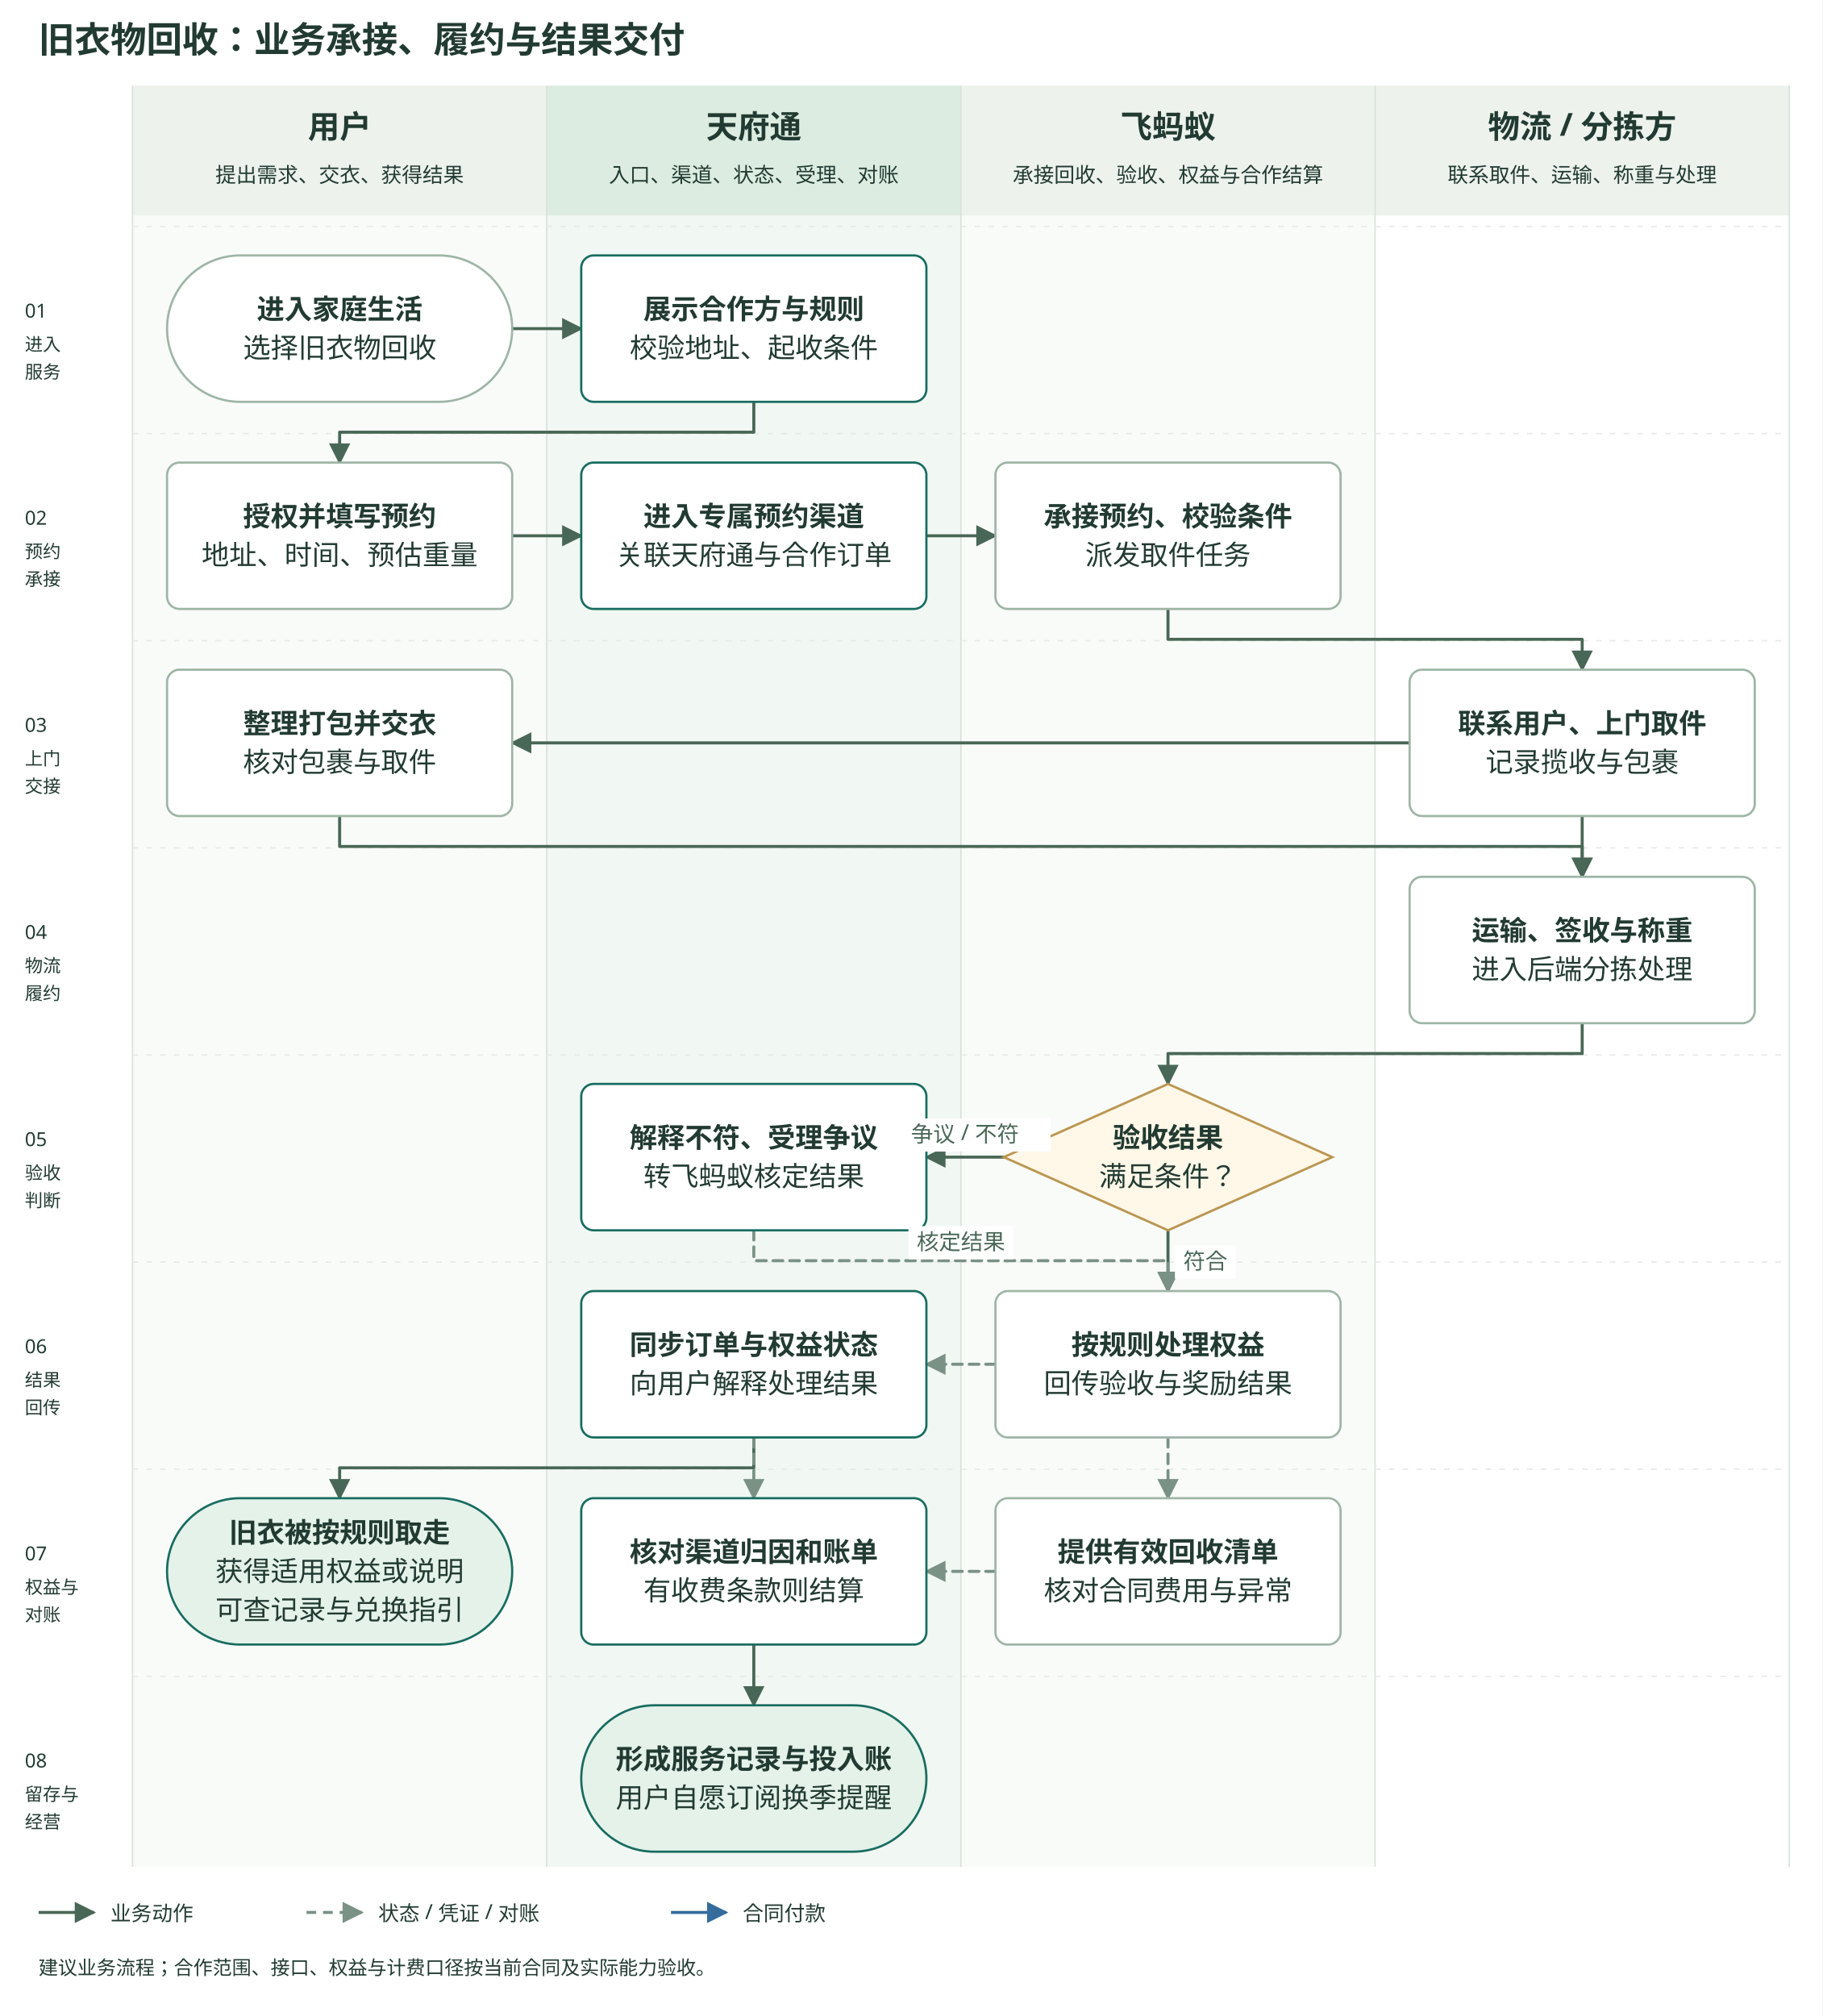
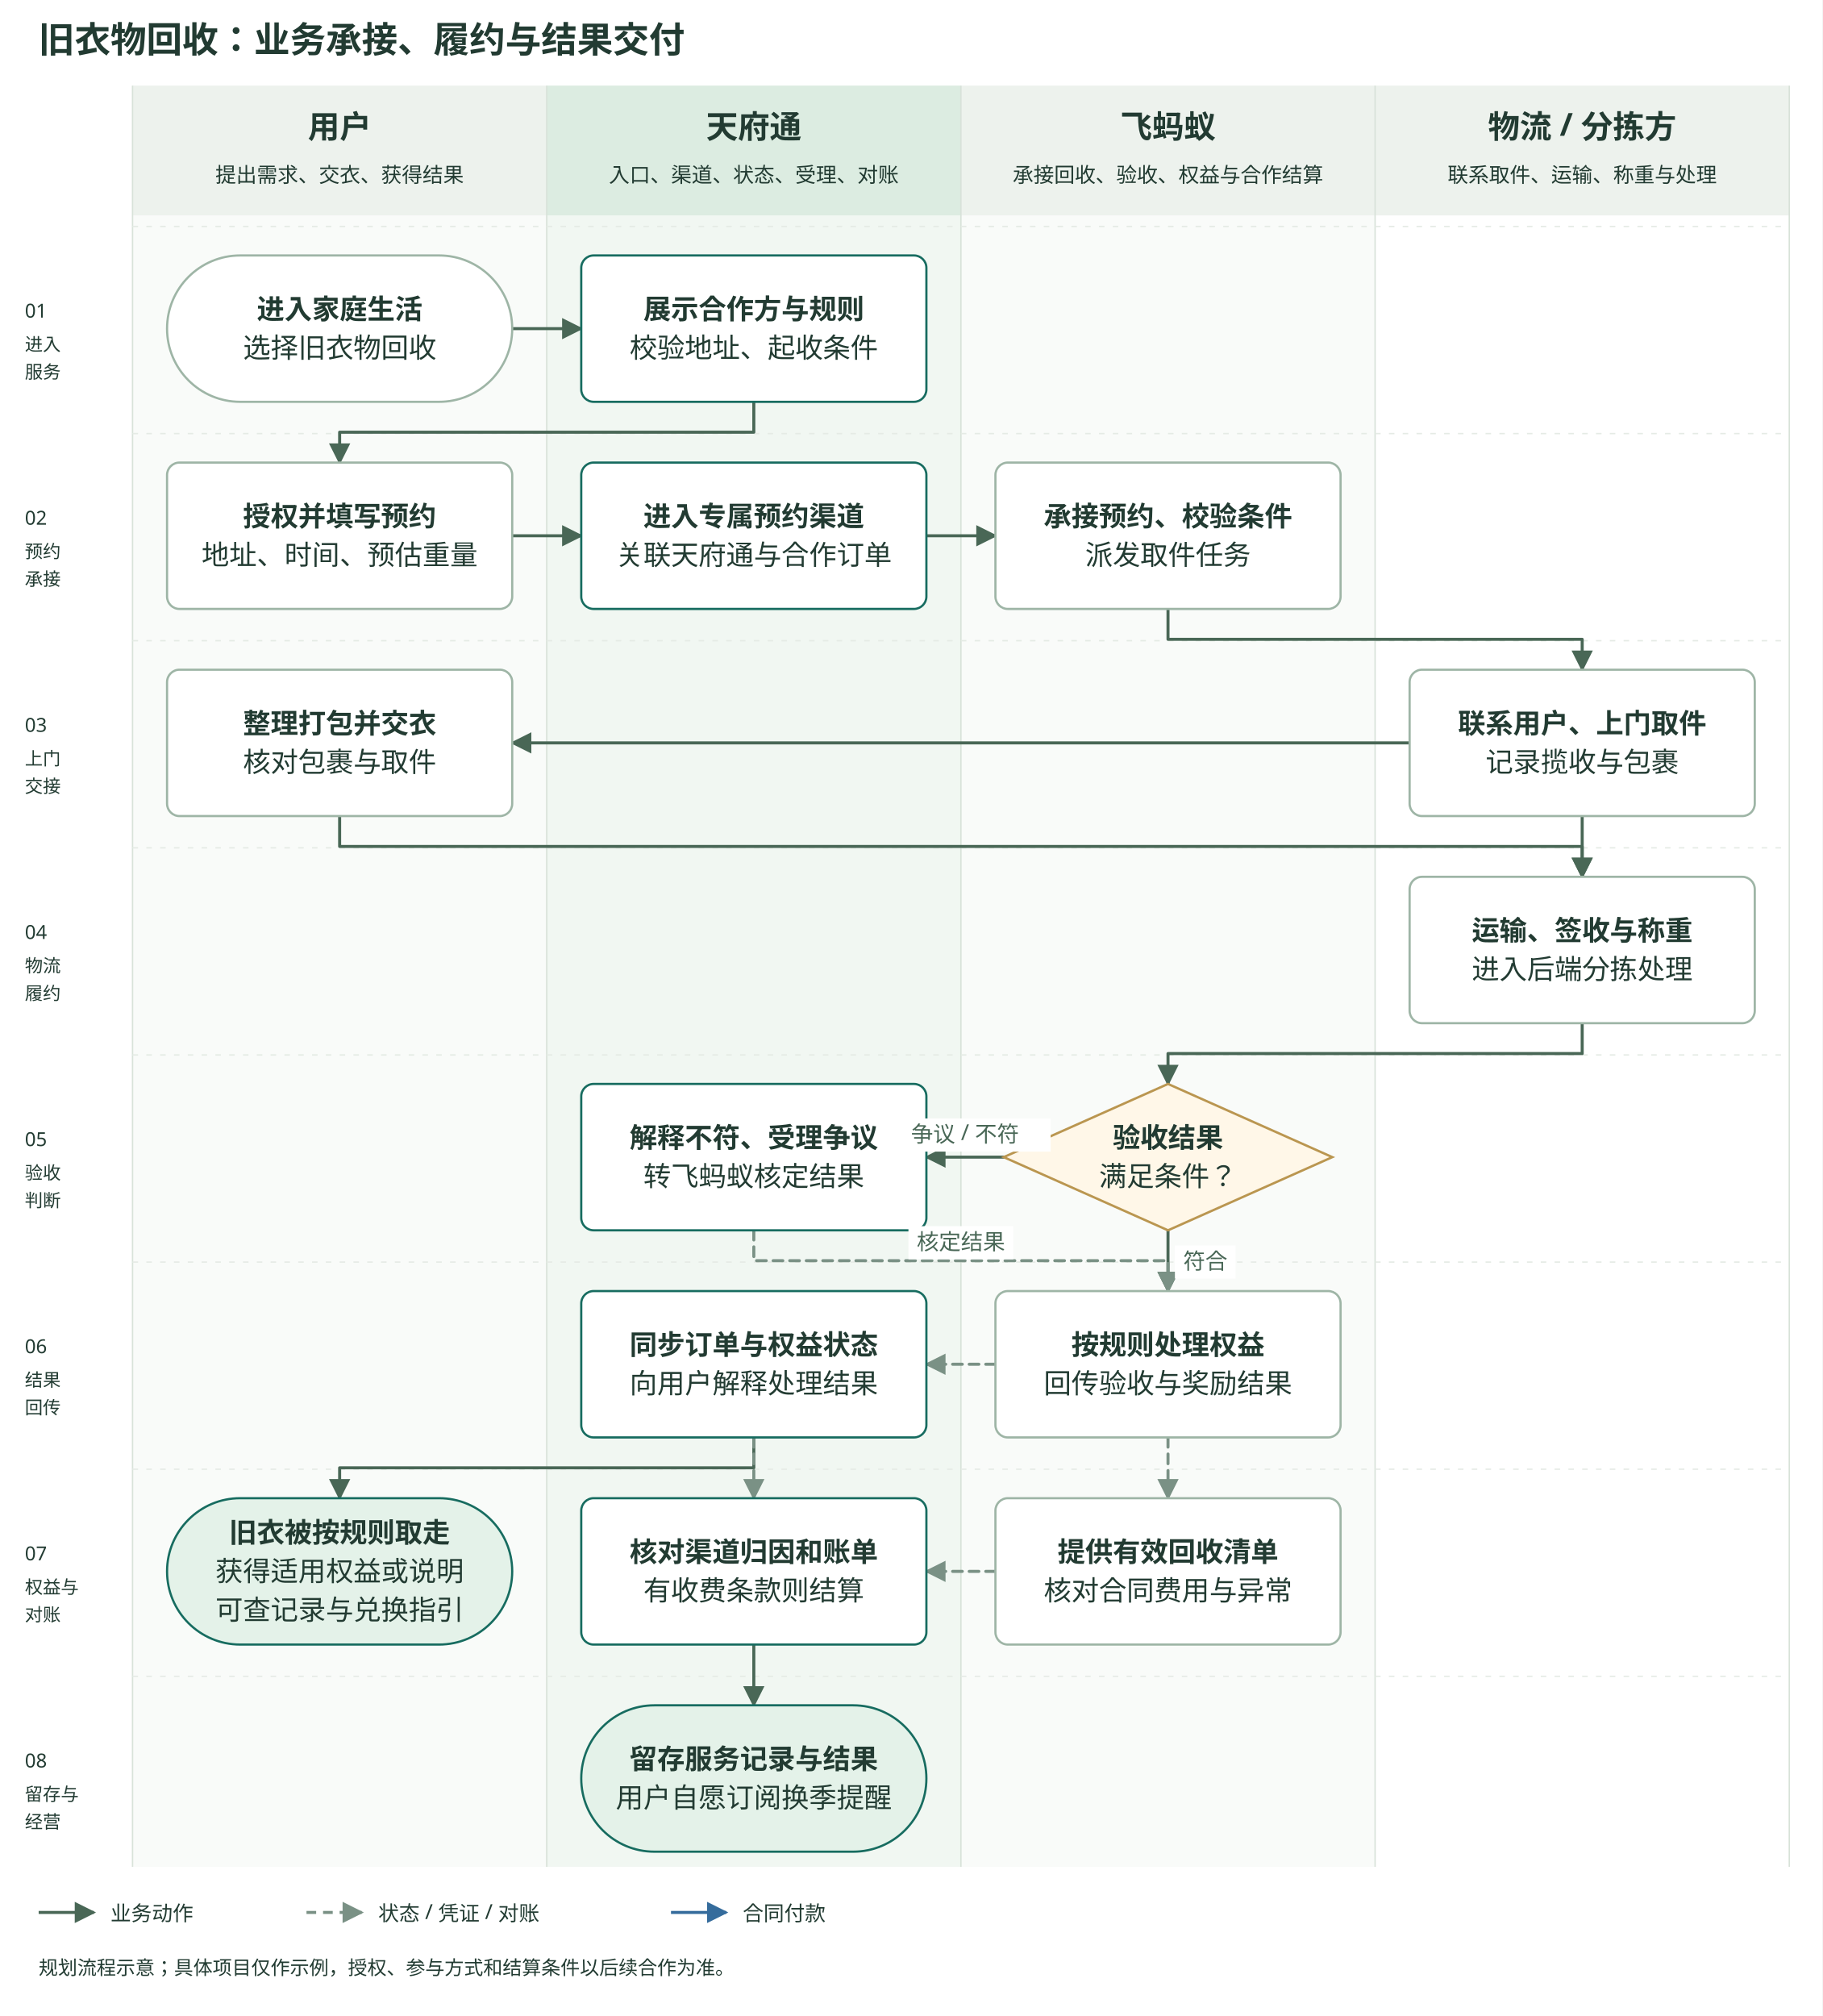
<svg xmlns="http://www.w3.org/2000/svg" width="1320" height="1460" viewBox="0 0 1320 1460" role="img" aria-labelledby="title desc">
  <defs>
    <marker id="arrow" viewBox="0 0 10 10" refX="9" refY="5" markerWidth="7" markerHeight="7" orient="auto-start-reverse">
      <path d="M0 0 L10 5 L0 10 Z" fill="#496756" />
    </marker>
    <marker id="data" viewBox="0 0 10 10" refX="9" refY="5" markerWidth="7" markerHeight="7" orient="auto">
      <path d="M0 0 L10 5 L0 10 Z" fill="#7a9185" />
    </marker>
    <marker id="money" viewBox="0 0 10 10" refX="9" refY="5" markerWidth="7" markerHeight="7" orient="auto">
      <path d="M0 0 L10 5 L0 10 Z" fill="#356c9c" />
    </marker>
  </defs>
  <rect width="1320" height="1460" fill="#ffffff" />
  <style>text{font-family:"Microsoft YaHei","PingFang SC",sans-serif;fill:#223b32} .node-label{font-size:20px} .branch-label{font-size:16px;fill:#496756}</style>
  <text x="28" y="38" font-size="26" font-weight="600">旧衣物回收：业务承接、履约与结果交付</text>
  <rect x="96" y="62" width="300" height="1290" fill="#f9fbf9" />
  <rect x="96" y="62" width="300" height="94" fill="#edf2ed" />
  <line x1="96" y1="62" x2="96" y2="1352" stroke="#d8e2d9" />
  <text x="246.0" y="100" font-size="23" font-weight="600" text-anchor="middle">用户</text>
  <text x="246.0" y="132" font-size="15" text-anchor="middle">提出需求、交衣、获得结果</text>
  <rect x="396" y="62" width="300" height="1290" fill="#f1f7f2" />
  <rect x="396" y="62" width="300" height="94" fill="#dcece1" />
  <line x1="396" y1="62" x2="396" y2="1352" stroke="#d8e2d9" />
  <text x="546.0" y="100" font-size="23" font-weight="600" text-anchor="middle">天府通</text>
  <text x="546.0" y="132" font-size="15" text-anchor="middle">入口、渠道、状态、受理、对账</text>
  <rect x="696" y="62" width="300" height="1290" fill="#f9fbf9" />
  <rect x="696" y="62" width="300" height="94" fill="#edf2ed" />
  <line x1="696" y1="62" x2="696" y2="1352" stroke="#d8e2d9" />
  <text x="846.0" y="100" font-size="23" font-weight="600" text-anchor="middle">飞蚂蚁</text>
  <text x="846.0" y="132" font-size="15" text-anchor="middle">承接回收、验收、权益与合作结算</text>
  <rect x="996" y="62" width="300" height="1290" fill="#ffffff" />
  <rect x="996" y="62" width="300" height="94" fill="#edf2ed" />
  <line x1="996" y1="62" x2="996" y2="1352" stroke="#d8e2d9" />
  <text x="1146.0" y="100" font-size="23" font-weight="600" text-anchor="middle">物流 / 分拣方</text>
  <text x="1146.0" y="132" font-size="15" text-anchor="middle">联系取件、运输、称重与处理</text>
  <line x1="1296" y1="62" x2="1296" y2="1352" stroke="#d8e2d9" />
  <line x1="96" y1="164" x2="1296" y2="164" stroke="#e5ebe5" stroke-dasharray="4 6" />
  <text x="18" y="230" font-size="14" fill="#63786b">01</text>
  <text x="18" y="254" font-size="13">进入</text>
  <text x="18" y="274" font-size="13">服务</text>
  <line x1="96" y1="314" x2="1296" y2="314" stroke="#e5ebe5" stroke-dasharray="4 6" />
  <text x="18" y="380" font-size="14" fill="#63786b">02</text>
  <text x="18" y="404" font-size="13">预约</text>
  <text x="18" y="424" font-size="13">承接</text>
  <line x1="96" y1="464" x2="1296" y2="464" stroke="#e5ebe5" stroke-dasharray="4 6" />
  <text x="18" y="530" font-size="14" fill="#63786b">03</text>
  <text x="18" y="554" font-size="13">上门</text>
  <text x="18" y="574" font-size="13">交接</text>
  <line x1="96" y1="614" x2="1296" y2="614" stroke="#e5ebe5" stroke-dasharray="4 6" />
  <text x="18" y="680" font-size="14" fill="#63786b">04</text>
  <text x="18" y="704" font-size="13">物流</text>
  <text x="18" y="724" font-size="13">履约</text>
  <line x1="96" y1="764" x2="1296" y2="764" stroke="#e5ebe5" stroke-dasharray="4 6" />
  <text x="18" y="830" font-size="14" fill="#63786b">05</text>
  <text x="18" y="854" font-size="13">验收</text>
  <text x="18" y="874" font-size="13">判断</text>
  <line x1="96" y1="914" x2="1296" y2="914" stroke="#e5ebe5" stroke-dasharray="4 6" />
  <text x="18" y="980" font-size="14" fill="#63786b">06</text>
  <text x="18" y="1004" font-size="13">结果</text>
  <text x="18" y="1024" font-size="13">回传</text>
  <line x1="96" y1="1064" x2="1296" y2="1064" stroke="#e5ebe5" stroke-dasharray="4 6" />
  <text x="18" y="1130" font-size="14" fill="#63786b">07</text>
  <text x="18" y="1154" font-size="13">权益与</text>
  <text x="18" y="1174" font-size="13">对账</text>
  <line x1="96" y1="1214" x2="1296" y2="1214" stroke="#e5ebe5" stroke-dasharray="4 6" />
  <text x="18" y="1280" font-size="14" fill="#63786b">08</text>
  <text x="18" y="1304" font-size="13">留存与</text>
  <text x="18" y="1324" font-size="13">经营</text>
  <polyline points="371.0,238 421.0,238" fill="none" stroke="#496756" stroke-width="2.2" stroke-linecap="round" stroke-linejoin="round" marker-end="url(#arrow)" />
  <polyline points="546.0,291.0 546.0,313.0 246.0,313.0 246.0,335.0" fill="none" stroke="#496756" stroke-width="2.2" stroke-linecap="round" stroke-linejoin="round" marker-end="url(#arrow)" />
  <polyline points="371.0,388 421.0,388" fill="none" stroke="#496756" stroke-width="2.2" stroke-linecap="round" stroke-linejoin="round" marker-end="url(#arrow)" />
  <polyline points="671.0,388 721.0,388" fill="none" stroke="#496756" stroke-width="2.2" stroke-linecap="round" stroke-linejoin="round" marker-end="url(#arrow)" />
  <polyline points="846.0,441.0 846.0,463.0 1146.0,463.0 1146.0,485.0" fill="none" stroke="#496756" stroke-width="2.2" stroke-linecap="round" stroke-linejoin="round" marker-end="url(#arrow)" />
  <polyline points="1021.0,538 371.0,538" fill="none" stroke="#496756" stroke-width="2.2" stroke-linecap="round" stroke-linejoin="round" marker-end="url(#arrow)" />
  <polyline points="246.0,591.0 246.0,613.0 1146.0,613.0 1146.0,635.0" fill="none" stroke="#496756" stroke-width="2.2" stroke-linecap="round" stroke-linejoin="round" marker-end="url(#arrow)" />
  <polyline points="1146.0,591.0 1146.0,613.0 1146.0,613.0 1146.0,635.0" fill="none" stroke="#496756" stroke-width="2.2" stroke-linecap="round" stroke-linejoin="round" marker-end="url(#arrow)" />
  <polyline points="1146.0,741.0 1146.0,763.0 846.0,763.0 846.0,785.0" fill="none" stroke="#496756" stroke-width="2.2" stroke-linecap="round" stroke-linejoin="round" marker-end="url(#arrow)" />
  <polyline points="846.0,891.0 846.0,913.0 846.0,913.0 846.0,935.0" fill="none" stroke="#496756" stroke-width="2.2" stroke-linecap="round" stroke-linejoin="round" marker-end="url(#arrow)" />
  <polyline points="727.0,838 671.0,838" fill="none" stroke="#496756" stroke-width="2.2" stroke-linecap="round" stroke-linejoin="round" marker-end="url(#arrow)" />
  <polyline points="546.0,891.0 546.0,913.0 846.0,913.0 846.0,935.0" fill="none" stroke="#7a9185" stroke-width="2.2" stroke-linecap="round" stroke-linejoin="round" marker-end="url(#data)" stroke-dasharray="7 5" />
  <polyline points="721.0,988 671.0,988" fill="none" stroke="#7a9185" stroke-width="2.2" stroke-linecap="round" stroke-linejoin="round" marker-end="url(#data)" stroke-dasharray="7 5" />
  <polyline points="546.0,1041.0 546.0,1063.0 246.0,1063.0 246.0,1085.0" fill="none" stroke="#496756" stroke-width="2.2" stroke-linecap="round" stroke-linejoin="round" marker-end="url(#arrow)" />
  <polyline points="546.0,1041.0 546.0,1063.0 546.0,1063.0 546.0,1085.0" fill="none" stroke="#7a9185" stroke-width="2.2" stroke-linecap="round" stroke-linejoin="round" marker-end="url(#data)" stroke-dasharray="7 5" />
  <polyline points="846.0,1041.0 846.0,1063.0 846.0,1063.0 846.0,1085.0" fill="none" stroke="#7a9185" stroke-width="2.2" stroke-linecap="round" stroke-linejoin="round" marker-end="url(#data)" stroke-dasharray="7 5" />
  <polyline points="721.0,1138 671.0,1138" fill="none" stroke="#7a9185" stroke-width="2.2" stroke-linecap="round" stroke-linejoin="round" marker-end="url(#data)" stroke-dasharray="7 5" />
  <polyline points="546.0,1191.0 546.0,1213.0 546.0,1213.0 546.0,1235.0" fill="none" stroke="#496756" stroke-width="2.2" stroke-linecap="round" stroke-linejoin="round" marker-end="url(#arrow)" />
  <rect x="121.0" y="185.0" width="250" height="106" rx="53.0" fill="#ffffff" stroke="#9eb5a6" stroke-width="1.6" />
  <text class="node-label" x="246.0" y="231" text-anchor="middle" font-weight="600">进入家庭生活</text>
  <text class="node-label" x="246.0" y="259" text-anchor="middle" font-weight="400">选择旧衣物回收</text>
  <rect x="421.0" y="185.0" width="250" height="106" rx="9" fill="#ffffff" stroke="#176c60" stroke-width="1.6" />
  <text class="node-label" x="546.0" y="231" text-anchor="middle" font-weight="600">展示合作方与规则</text>
  <text class="node-label" x="546.0" y="259" text-anchor="middle" font-weight="400">校验地址、起收条件</text>
  <rect x="121.0" y="335.0" width="250" height="106" rx="9" fill="#ffffff" stroke="#9eb5a6" stroke-width="1.6" />
  <text class="node-label" x="246.0" y="381" text-anchor="middle" font-weight="600">授权并填写预约</text>
  <text class="node-label" x="246.0" y="409" text-anchor="middle" font-weight="400">地址、时间、预估重量</text>
  <rect x="421.0" y="335.0" width="250" height="106" rx="9" fill="#ffffff" stroke="#176c60" stroke-width="1.6" />
  <text class="node-label" x="546.0" y="381" text-anchor="middle" font-weight="600">进入专属预约渠道</text>
  <text class="node-label" x="546.0" y="409" text-anchor="middle" font-weight="400">关联天府通与合作订单</text>
  <rect x="721.0" y="335.0" width="250" height="106" rx="9" fill="#ffffff" stroke="#9eb5a6" stroke-width="1.6" />
  <text class="node-label" x="846.0" y="381" text-anchor="middle" font-weight="600">承接预约、校验条件</text>
  <text class="node-label" x="846.0" y="409" text-anchor="middle" font-weight="400">派发取件任务</text>
  <rect x="121.0" y="485.0" width="250" height="106" rx="9" fill="#ffffff" stroke="#9eb5a6" stroke-width="1.6" />
  <text class="node-label" x="246.0" y="531" text-anchor="middle" font-weight="600">整理打包并交衣</text>
  <text class="node-label" x="246.0" y="559" text-anchor="middle" font-weight="400">核对包裹与取件</text>
  <rect x="1021.0" y="485.0" width="250" height="106" rx="9" fill="#ffffff" stroke="#9eb5a6" stroke-width="1.6" />
  <text class="node-label" x="1146.0" y="531" text-anchor="middle" font-weight="600">联系用户、上门取件</text>
  <text class="node-label" x="1146.0" y="559" text-anchor="middle" font-weight="400">记录揽收与包裹</text>
  <rect x="1021.0" y="635.0" width="250" height="106" rx="9" fill="#ffffff" stroke="#9eb5a6" stroke-width="1.6" />
  <text class="node-label" x="1146.0" y="681" text-anchor="middle" font-weight="600">运输、签收与称重</text>
  <text class="node-label" x="1146.0" y="709" text-anchor="middle" font-weight="400">进入后端分拣处理</text>
  <polygon points="846.0,785.0 965.0,838 846.0,891.0 727.0,838" fill="#fff7e8" stroke="#ba9650" stroke-width="1.7" />
  <text class="node-label" x="846.0" y="831" text-anchor="middle" font-weight="600">验收结果</text>
  <text class="node-label" x="846.0" y="859" text-anchor="middle" font-weight="400">满足条件？</text>
  <rect x="421.0" y="785.0" width="250" height="106" rx="9" fill="#ffffff" stroke="#176c60" stroke-width="1.6" />
  <text class="node-label" x="546.0" y="831" text-anchor="middle" font-weight="600">解释不符、受理争议</text>
  <text class="node-label" x="546.0" y="859" text-anchor="middle" font-weight="400">转飞蚂蚁核定结果</text>
  <rect x="721.0" y="935.0" width="250" height="106" rx="9" fill="#ffffff" stroke="#9eb5a6" stroke-width="1.6" />
  <text class="node-label" x="846.0" y="981" text-anchor="middle" font-weight="600">按规则处理权益</text>
  <text class="node-label" x="846.0" y="1009" text-anchor="middle" font-weight="400">回传验收与奖励结果</text>
  <rect x="421.0" y="935.0" width="250" height="106" rx="9" fill="#ffffff" stroke="#176c60" stroke-width="1.6" />
  <text class="node-label" x="546.0" y="981" text-anchor="middle" font-weight="600">同步订单与权益状态</text>
  <text class="node-label" x="546.0" y="1009" text-anchor="middle" font-weight="400">向用户解释处理结果</text>
  <rect x="121.0" y="1085.0" width="250" height="106" rx="53.0" fill="#e4f2e9" stroke="#176c60" stroke-width="1.6" />
  <text class="node-label" x="246.0" y="1117" text-anchor="middle" font-weight="600">旧衣被按规则取走</text>
  <text class="node-label" x="246.0" y="1145" text-anchor="middle" font-weight="400">获得适用权益或说明</text>
  <text class="node-label" x="246.0" y="1173" text-anchor="middle" font-weight="400">可查记录与兑换指引</text>
  <rect x="721.0" y="1085.0" width="250" height="106" rx="9" fill="#ffffff" stroke="#9eb5a6" stroke-width="1.6" />
  <text class="node-label" x="846.0" y="1131" text-anchor="middle" font-weight="600">提供有效回收清单</text>
  <text class="node-label" x="846.0" y="1159" text-anchor="middle" font-weight="400">核对合同费用与异常</text>
  <rect x="421.0" y="1085.0" width="250" height="106" rx="9" fill="#ffffff" stroke="#176c60" stroke-width="1.6" />
  <text class="node-label" x="546.0" y="1131" text-anchor="middle" font-weight="600">核对渠道归因和账单</text>
  <text class="node-label" x="546.0" y="1159" text-anchor="middle" font-weight="400">有收费条款则结算</text>
  <rect x="421.0" y="1235.0" width="250" height="106" rx="53.0" fill="#e4f2e9" stroke="#176c60" stroke-width="1.6" />
-   <text class="node-label" x="546.0" y="1281" text-anchor="middle" font-weight="600">形成服务记录与投入账</text>
+   <text class="node-label" x="546.0" y="1281" text-anchor="middle" font-weight="600">留存服务记录与结果</text>
  <text class="node-label" x="546.0" y="1309" text-anchor="middle" font-weight="400">用户自愿订阅换季提醒</text>
  <rect x="851.0" y="902.0" width="44" height="24" fill="#ffffff" />
  <text class="branch-label" x="873.0" y="919.0" text-anchor="middle">符合</text>
  <rect x="637.0" y="810" width="124" height="24" fill="#ffffff" />
  <text class="branch-label" x="699.0" y="827" text-anchor="middle">争议 / 不符</text>
  <rect x="658.0" y="888.0" width="76" height="24" fill="#ffffff" />
  <text class="branch-label" x="696.0" y="905.0" text-anchor="middle">核定结果</text>
  <line x1="28" y1="1385" x2="68" y2="1385" stroke="#496756" stroke-width="2.2" marker-end="url(#arrow)" />
  <text x="80" y="1391" font-size="15">业务动作</text>
  <line x1="222" y1="1385" x2="262" y2="1385" stroke="#7a9185" stroke-width="2.2" stroke-dasharray="7 5" marker-end="url(#data)" />
  <text x="274" y="1391" font-size="15">状态 / 凭证 / 对账</text>
  <line x1="486" y1="1385" x2="526" y2="1385" stroke="#356c9c" stroke-width="2.2" marker-end="url(#money)" />
  <text x="538" y="1391" font-size="15">合同付款</text>
-   <text x="28" y="1430" font-size="14" fill="#667a6d">建议业务流程；合作范围、接口、权益与计费口径按当前合同及实际能力验收。</text>
+   <text x="28" y="1430" font-size="14" fill="#667a6d">规划流程示意；具体项目仅作示例，授权、参与方式和结算条件以后续合作为准。</text>
</svg>
